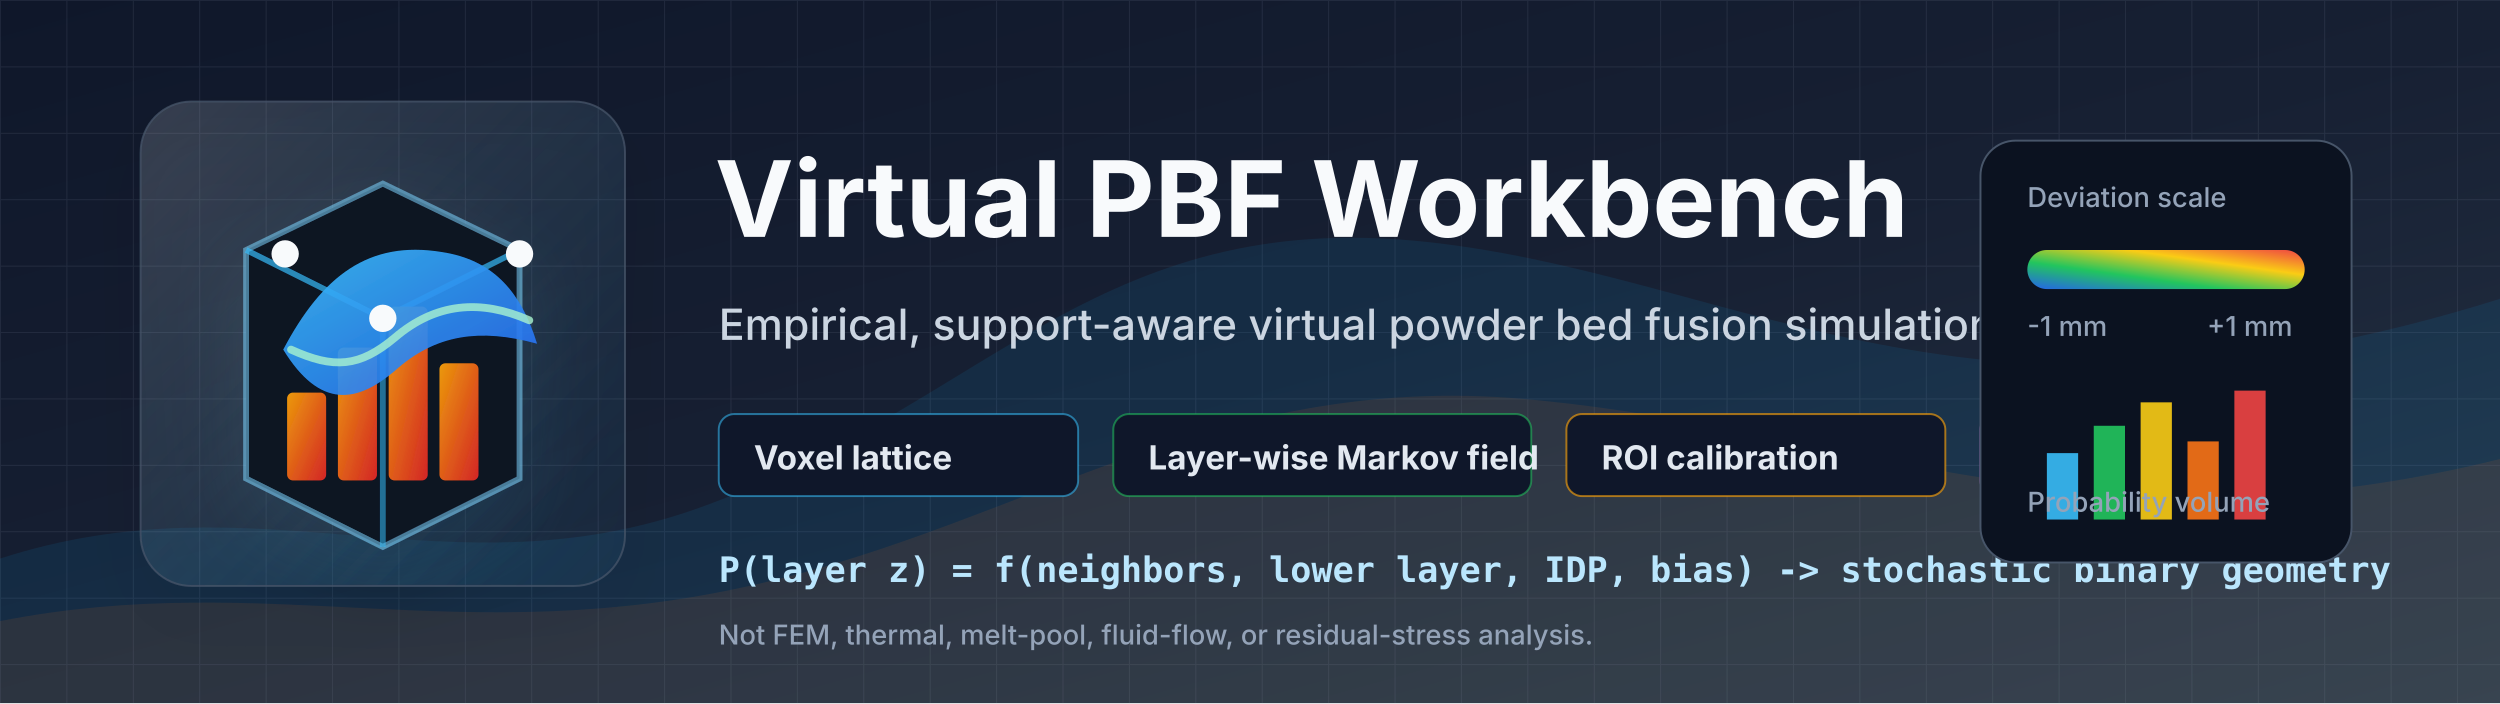
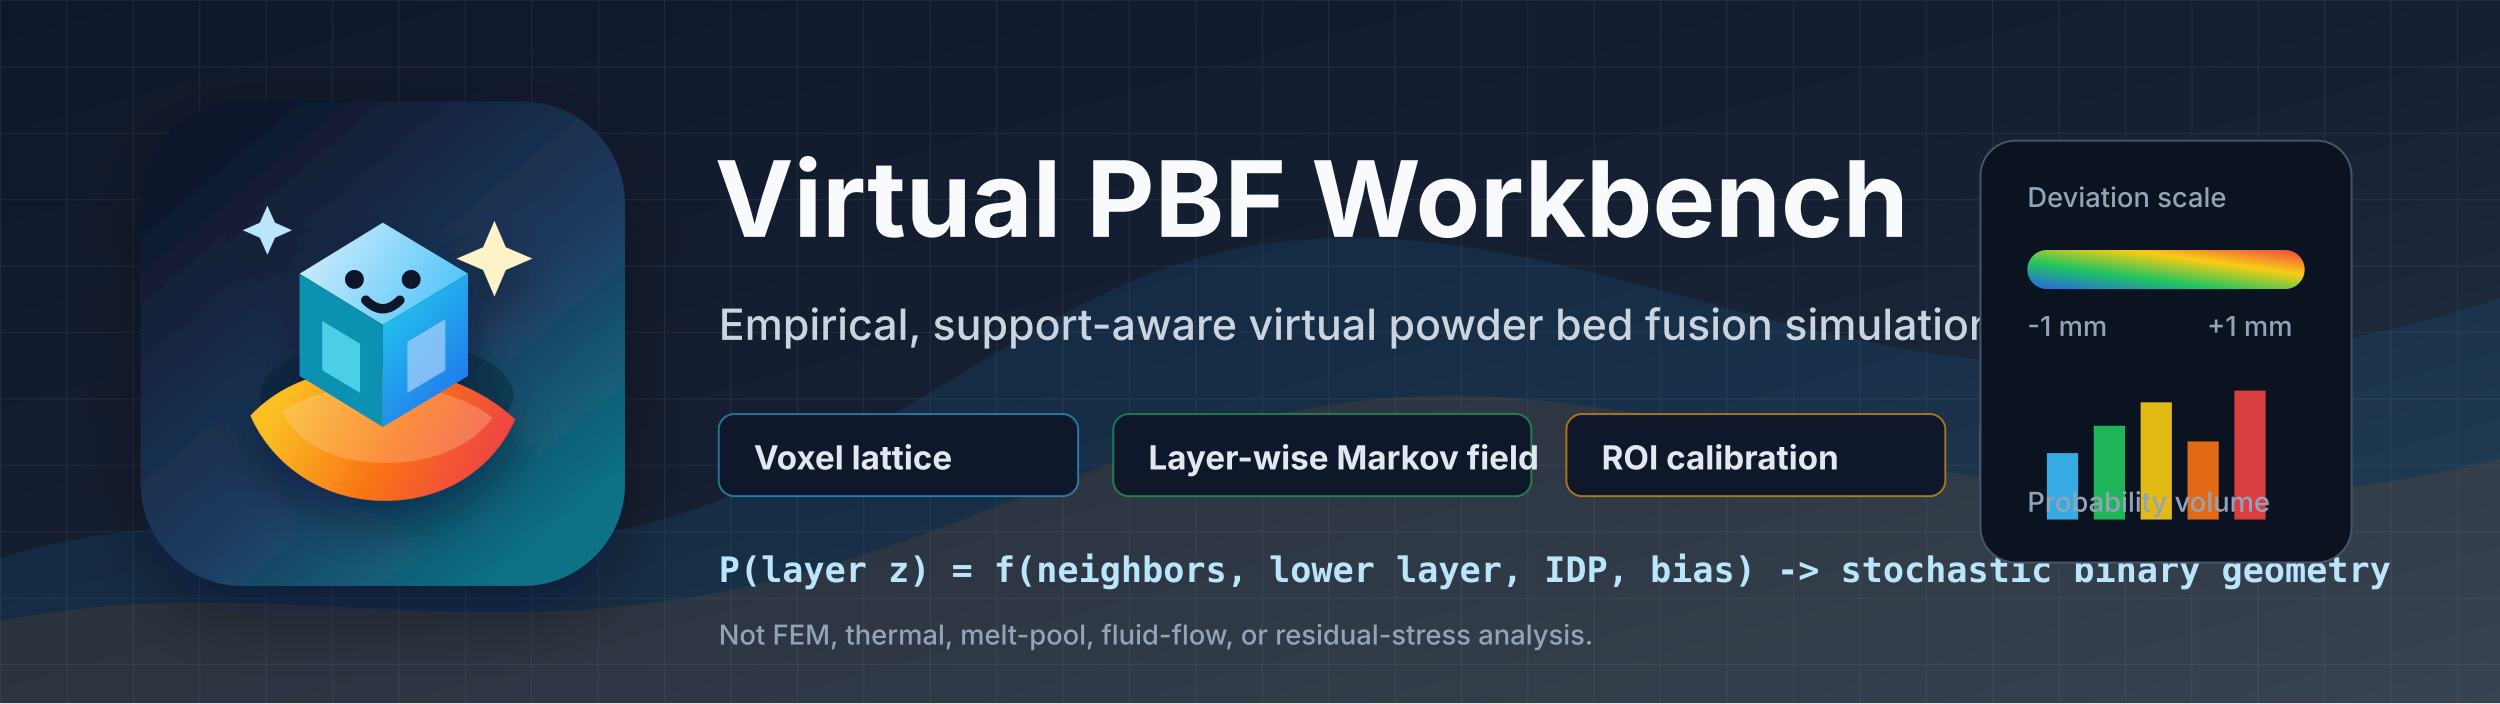
<svg xmlns="http://www.w3.org/2000/svg" width="1280" height="360" viewBox="0 0 1280 360" role="img" aria-labelledby="title desc">
  <defs>
    <linearGradient id="bg" x1="0" y1="0" x2="1" y2="1">
      <stop offset="0" stop-color="#0f172a" />
      <stop offset="0.52" stop-color="#172033" />
      <stop offset="1" stop-color="#263446" />
    </linearGradient>
-     <linearGradient id="panel" x1="0" y1="0" x2="1" y2="1">
-       <stop offset="0" stop-color="#f8fafc" stop-opacity="0.16" />
-       <stop offset="1" stop-color="#38bdf8" stop-opacity="0.04" />
+     <linearGradient id="pbfIconBg" x1="42" y1="22" x2="218" y2="232" gradientUnits="userSpaceOnUse">
+       <stop offset="0" stop-color="#0f172a" />
+       <stop offset="0.58" stop-color="#1e3a5f" />
+       <stop offset="1" stop-color="#0b7285" />
    </linearGradient>
-     <linearGradient id="markBlue" x1="0" y1="0" x2="1" y2="1">
-       <stop offset="0" stop-color="#38bdf8" />
+     <linearGradient id="pbfIconMelt" x1="82" y1="142" x2="184" y2="195" gradientUnits="userSpaceOnUse">
+       <stop offset="0" stop-color="#fbbf24" />
+       <stop offset="0.55" stop-color="#f97316" />
+       <stop offset="1" stop-color="#ef4444" />
+     </linearGradient>
+     <linearGradient id="pbfIconCubeTop" x1="82" y1="62" x2="176" y2="122" gradientUnits="userSpaceOnUse">
+       <stop offset="0" stop-color="#e0f2fe" />
+       <stop offset="1" stop-color="#38bdf8" />
+     </linearGradient>
+     <linearGradient id="pbfIconCubeSide" x1="122" y1="98" x2="190" y2="158" gradientUnits="userSpaceOnUse">
+       <stop offset="0" stop-color="#22d3ee" />
      <stop offset="1" stop-color="#2563eb" />
-     </linearGradient>
-     <linearGradient id="markOrange" x1="0" y1="0" x2="1" y2="1">
-       <stop offset="0" stop-color="#f59e0b" />
-       <stop offset="1" stop-color="#dc2626" />
    </linearGradient>
    <linearGradient id="heat" x1="0" y1="1" x2="1" y2="0">
      <stop offset="0" stop-color="#2563eb" />
      <stop offset="0.35" stop-color="#22c55e" />
      <stop offset="0.68" stop-color="#facc15" />
      <stop offset="1" stop-color="#ef4444" />
    </linearGradient>
    <filter id="shadow" x="-20%" y="-20%" width="140%" height="140%">
      <feDropShadow dx="0" dy="16" stdDeviation="18" flood-color="#020617" flood-opacity="0.35" />
+     </filter>
+     <filter id="pbfIconSoftShadow" x="-20%" y="-20%" width="140%" height="150%">
+       <feDropShadow dx="0" dy="12" stdDeviation="12" flood-color="#020617" flood-opacity="0.38" />
    </filter>
    <pattern id="grid" width="34" height="34" patternUnits="userSpaceOnUse">
      <path d="M34 0H0V34" fill="none" stroke="#94a3b8" stroke-opacity="0.12" stroke-width="1" />
    </pattern>
    <style>
      .title { font-family: Segoe UI, Inter, Arial, sans-serif; font-size: 54px; font-weight: 750; fill: #f8fafc; letter-spacing: 0; }
      .subtitle { font-family: Segoe UI, Inter, Arial, sans-serif; font-size: 22px; font-weight: 500; fill: #cbd5e1; letter-spacing: 0; }
      .label { font-family: Segoe UI, Inter, Arial, sans-serif; font-size: 17px; font-weight: 650; fill: #e2e8f0; letter-spacing: 0; }
      .small { font-family: Segoe UI, Inter, Arial, sans-serif; font-size: 14px; font-weight: 500; fill: #94a3b8; letter-spacing: 0; }
      .math { font-family: Consolas, Menlo, monospace; font-size: 18px; font-weight: 600; fill: #bae6fd; letter-spacing: 0; }
    </style>
  </defs>
  <rect width="1280" height="360" fill="url(#bg)" />
  <rect width="1280" height="360" fill="url(#grid)" />
  <path d="M0 286C133 243 229 306 358 260C508 206 564 102 740 125C897 145 1015 236 1280 153V360H0Z" fill="#0ea5e9" opacity="0.1" />
  <path d="M0 318C138 291 237 334 388 299C528 267 625 188 788 205C951 221 1075 286 1280 235V360H0Z" fill="#f97316" opacity="0.1" />
-   <g transform="translate(72 52)" filter="url(#shadow)">
-     <rect x="0" y="0" width="248" height="248" rx="26" fill="url(#panel)" stroke="#475569" stroke-opacity="0.75" />
-     <path d="M54 193V76L124 42L194 76V193L124 228Z" fill="#0b1220" stroke="#7dd3fc" stroke-opacity="0.55" stroke-width="3" />
-     <path d="M54 76L124 111L194 76" fill="none" stroke="#38bdf8" stroke-opacity="0.7" stroke-width="3" />
-     <path d="M124 111V228" fill="none" stroke="#38bdf8" stroke-opacity="0.55" stroke-width="3" />
-     <g opacity="0.96">
-       <rect x="75" y="149" width="20" height="45" rx="3" fill="url(#markOrange)" />
-       <rect x="101" y="126" width="20" height="68" rx="3" fill="url(#markOrange)" />
-       <rect x="127" y="105" width="20" height="89" rx="3" fill="url(#markOrange)" />
-       <rect x="153" y="134" width="20" height="60" rx="3" fill="url(#markOrange)" />
+   <g transform="translate(72 52) scale(0.96875)" filter="url(#shadow)">
+     <rect width="256" height="256" rx="54" fill="url(#pbfIconBg)" />
+     <g filter="url(#pbfIconSoftShadow)">
+       <path d="M63 155c0-16 30-29 67-29s67 13 67 29-30 29-67 29-67-13-67-29z" fill="#0f172a" opacity="0.35" />
+       <path d="M58 166c15-16 37-25 66-25 31 0 57 11 74 27-11 25-36 43-69 43-32 0-59-18-71-45z" fill="url(#pbfIconMelt)" />
+       <path d="M75 164c11-8 29-14 52-14 25 0 46 7 59 17-10 14-30 24-57 24-26 0-46-10-54-27z" fill="#fed7aa" opacity="0.28" />
+       <path d="M84 91l44-27 45 27-45 27-44-27z" fill="url(#pbfIconCubeTop)" />
+       <path d="M84 91l44 27v54l-44-27V91z" fill="#0891b2" />
+       <path d="M128 118l45-27v54l-45 27v-54z" fill="url(#pbfIconCubeSide)" />
+       <path d="M96 116l20 12v26l-20-12v-26z" fill="#67e8f9" opacity="0.72" />
+       <path d="M141 127l20-12v27l-20 12v-27z" fill="#bfdbfe" opacity="0.6" />
+       <circle cx="113" cy="94" r="5" fill="#0f172a" />
+       <circle cx="143" cy="94" r="5" fill="#0f172a" />
+       <path d="M119 105c6 6 12 6 18 0" fill="none" stroke="#0f172a" stroke-width="5" stroke-linecap="round" />
+       <path d="M187 63l6 14 14 6-14 6-6 14-6-14-14-6 14-6 6-14z" fill="#fef3c7" />
+       <path d="M67 55l4 9 9 4-9 4-4 9-4-9-9-4 9-4 4-9z" fill="#bae6fd" />
    </g>
-     <path d="M73 127C93 89 117 71 154 77C181 81 195 98 203 124C174 116 151 119 130 138C111 154 92 158 73 127Z" fill="url(#markBlue)" opacity="0.92" />
-     <path d="M77 127C99 137 112 136 130 121C151 103 174 101 199 112" fill="none" stroke="#a7f3d0" stroke-width="4" stroke-linecap="round" opacity="0.8" />
-     <circle cx="74" cy="78" r="7" fill="#f8fafc" />
-     <circle cx="124" cy="111" r="7" fill="#f8fafc" />
-     <circle cx="194" cy="78" r="7" fill="#f8fafc" />
  </g>
  <g transform="translate(366 82)">
    <text class="title" x="0" y="0" dominant-baseline="hanging">Virtual PBF Workbench</text>
    <text class="subtitle" x="2" y="76" dominant-baseline="hanging">Empirical, support-aware virtual powder bed fusion simulation</text>
    <g transform="translate(2 130)">
      <rect x="0" y="0" width="184" height="42" rx="8" fill="#0f172a" stroke="#38bdf8" stroke-opacity="0.55" />
      <text class="label" x="18" y="22" dominant-baseline="middle">Voxel lattice</text>
      <rect x="202" y="0" width="214" height="42" rx="8" fill="#0f172a" stroke="#22c55e" stroke-opacity="0.55" />
      <text class="label" x="220" y="22" dominant-baseline="middle">Layer-wise Markov field</text>
      <rect x="434" y="0" width="194" height="42" rx="8" fill="#0f172a" stroke="#f59e0b" stroke-opacity="0.65" />
      <text class="label" x="452" y="22" dominant-baseline="middle">ROI calibration</text>
      <rect x="646" y="0" width="188" height="42" rx="8" fill="#0f172a" stroke="#e879f9" stroke-opacity="0.55" />
      <text class="label" x="664" y="22" dominant-baseline="middle">Machine maps</text>
    </g>
    <text class="math" x="2" y="216">P(layer z) = f(neighbors, lower layer, IDP, bias) -&gt; stochastic binary geometry</text>
    <text class="small" x="2" y="248">Not FEM, thermal, melt-pool, fluid-flow, or residual-stress analysis.</text>
  </g>
  <g transform="translate(1014 72)">
    <rect x="0" y="0" width="190" height="216" rx="18" fill="#0b1220" stroke="#475569" />
    <text class="small" x="24" y="34">Deviation scale</text>
    <rect x="24" y="56" width="142" height="20" rx="10" fill="url(#heat)" />
    <text class="small" x="24" y="100">-1 mm</text>
    <text class="small" x="116" y="100">+1 mm</text>
    <g transform="translate(34 128)" opacity="0.9">
      <rect x="0" y="32" width="16" height="34" fill="#38bdf8" />
      <rect x="24" y="18" width="16" height="48" fill="#22c55e" />
      <rect x="48" y="6" width="16" height="60" fill="#facc15" />
      <rect x="72" y="26" width="16" height="40" fill="#f97316" />
      <rect x="96" y="0" width="16" height="66" fill="#ef4444" />
    </g>
    <text class="small" x="24" y="190">Probability volume</text>
  </g>
</svg>
